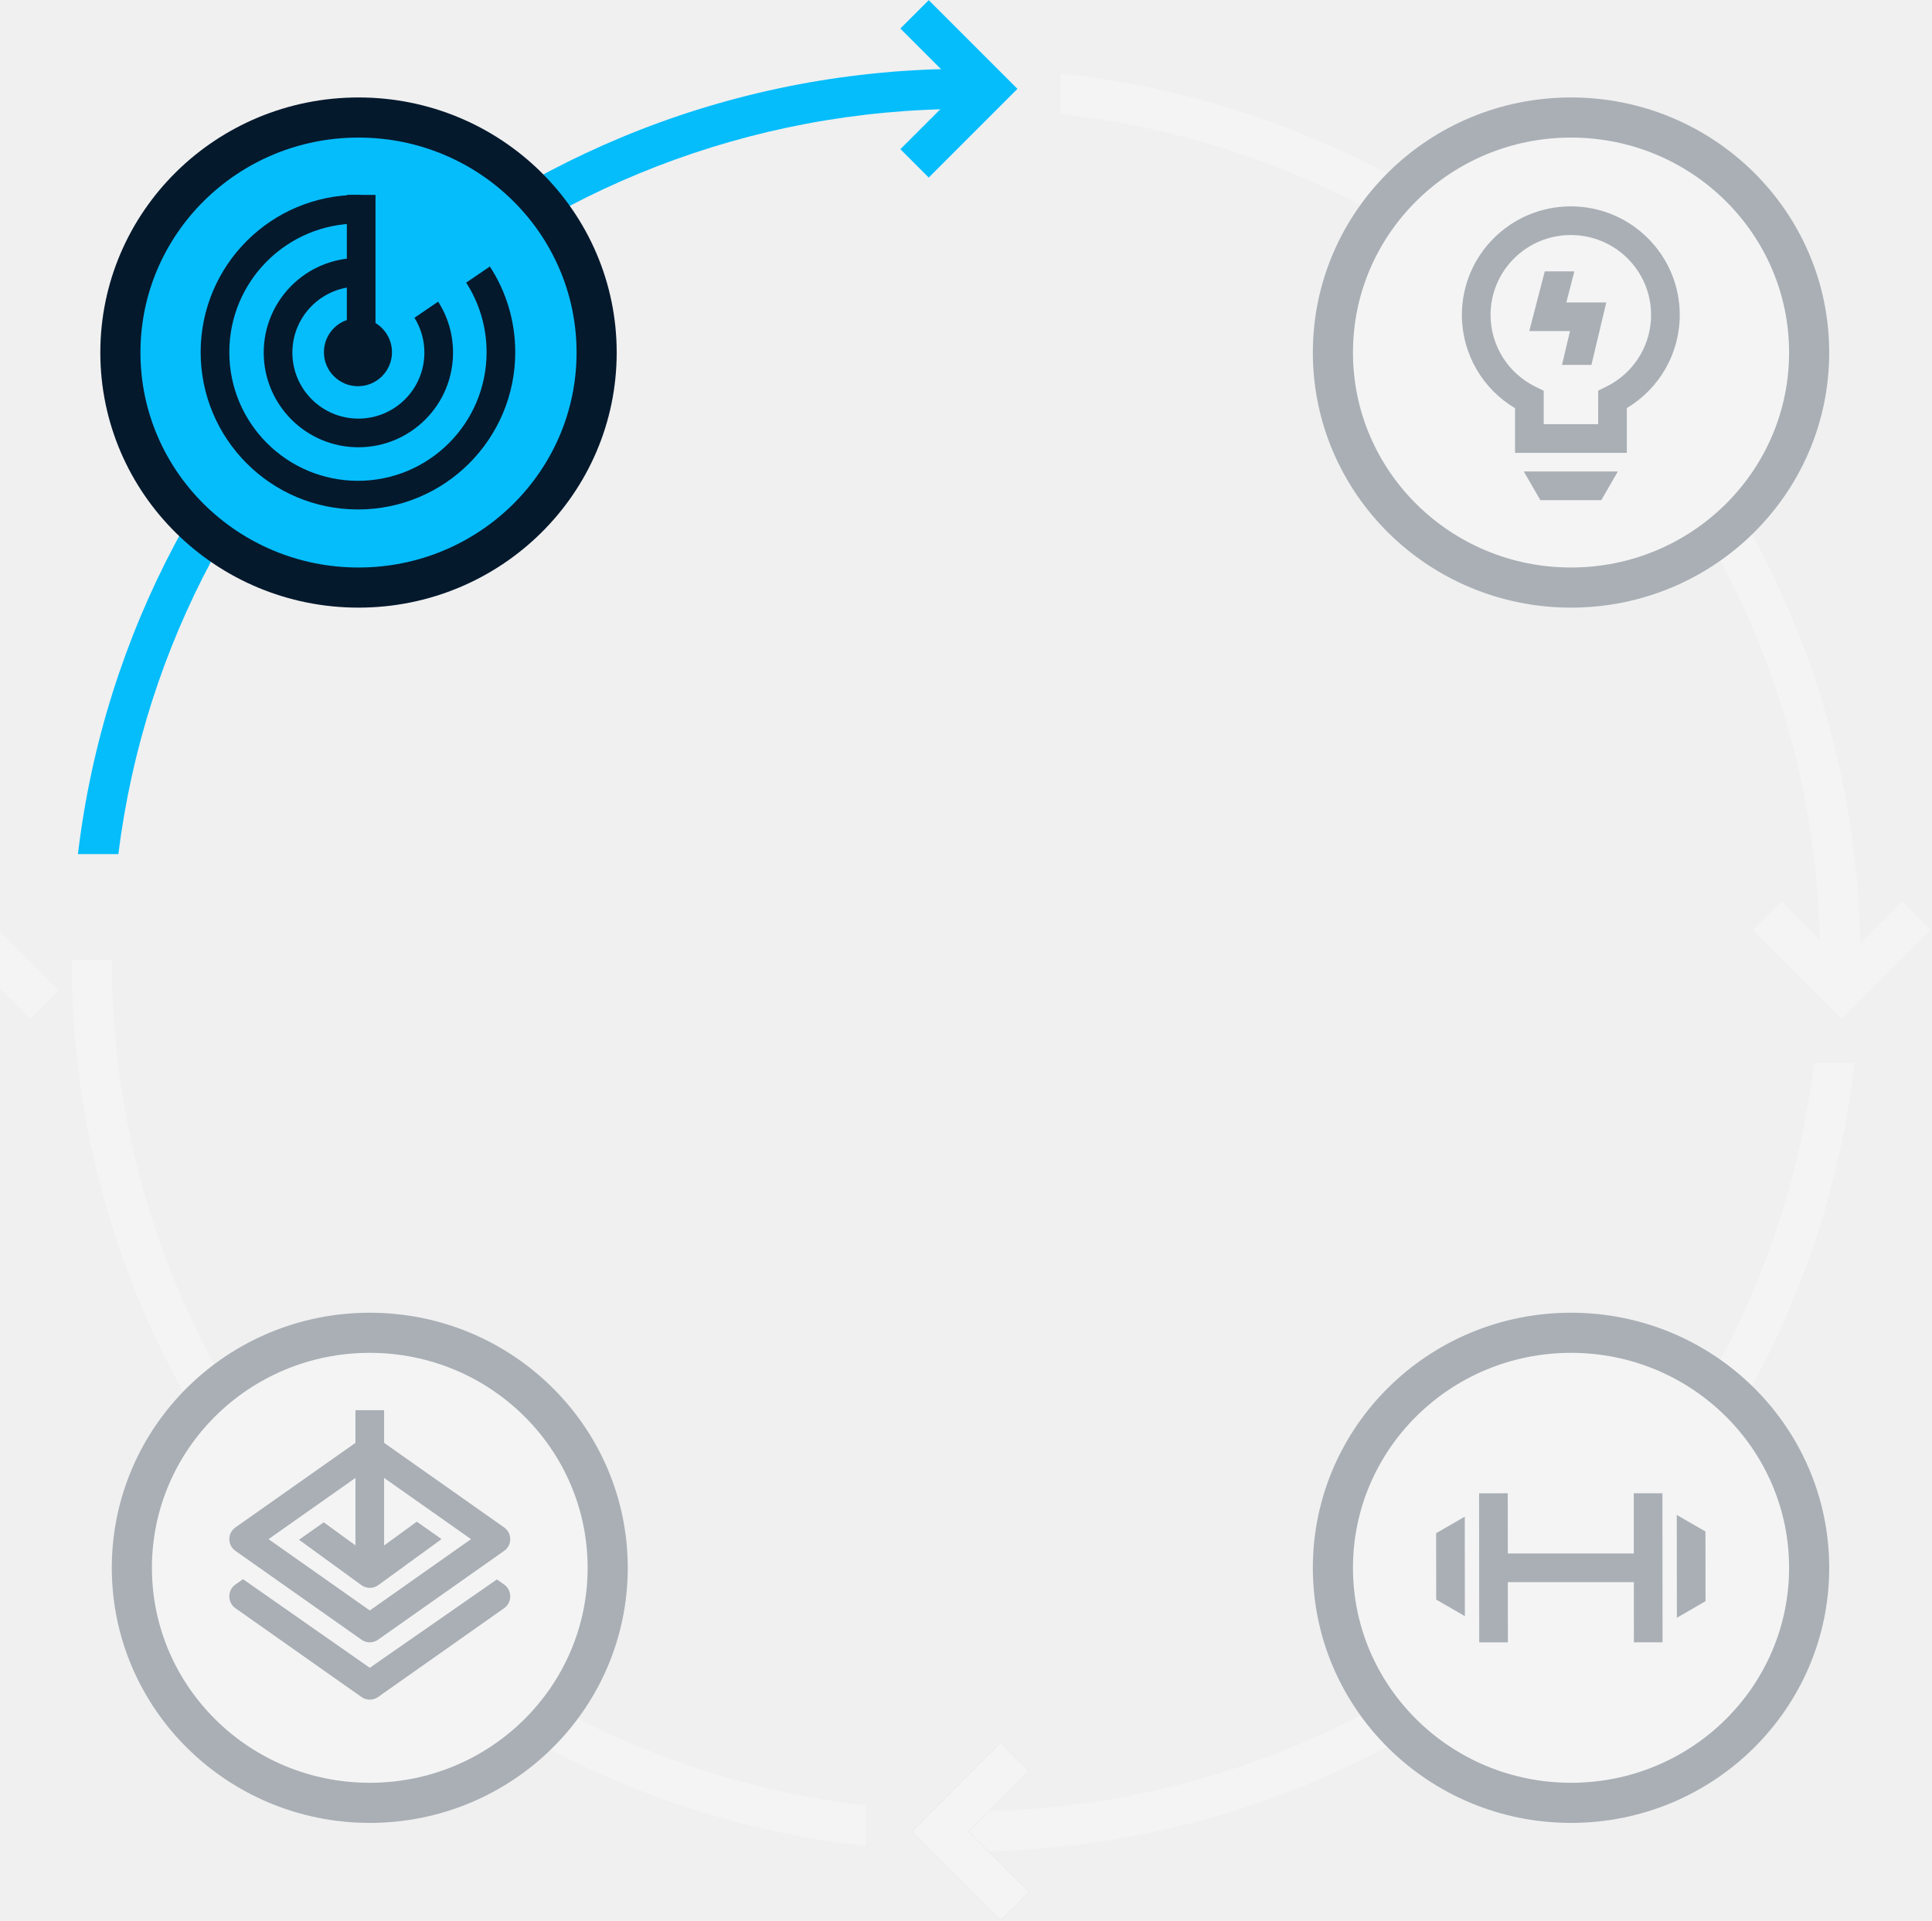
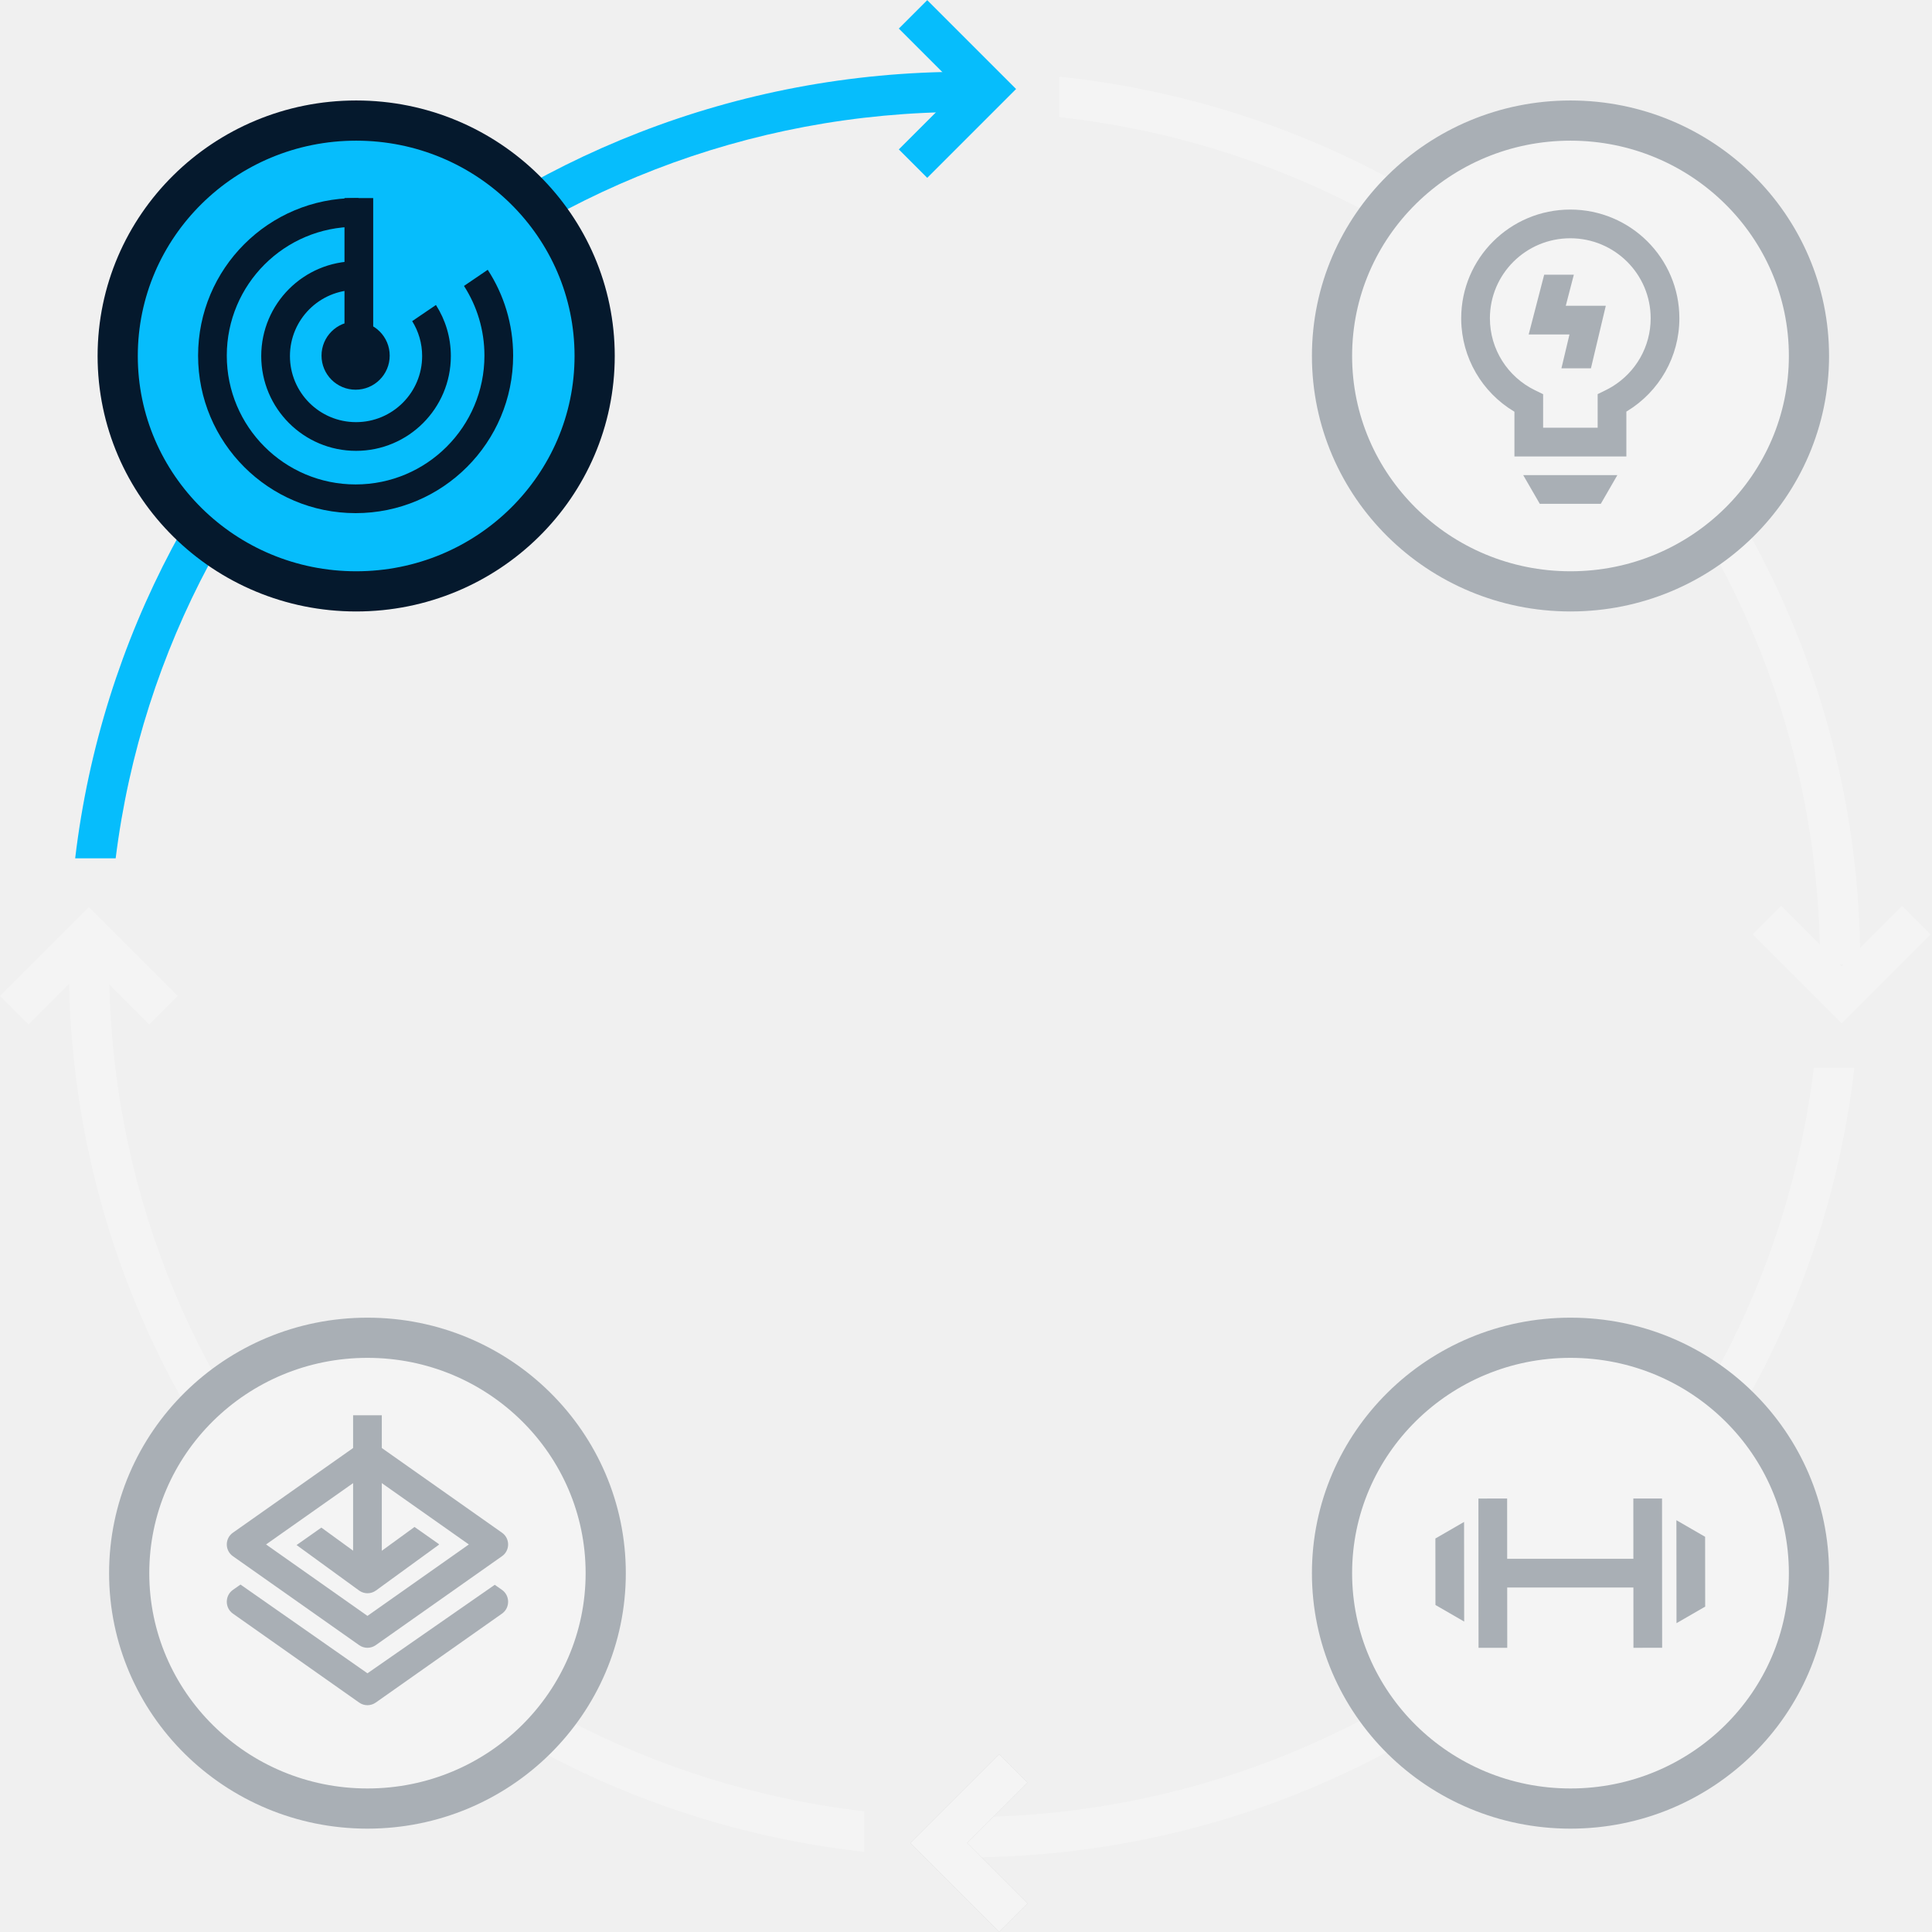
- <svg xmlns="http://www.w3.org/2000/svg" xmlns:xlink="http://www.w3.org/1999/xlink" viewBox="0 0 674 670">
+ <svg xmlns="http://www.w3.org/2000/svg" xmlns:xlink="http://www.w3.org/1999/xlink" viewBox="0 0 673 673" version="1.1">
  <defs>
-     <polygon id="assess-b" points="31.05 237.05 40.95 246.95 19.899 268 40.95 289.05 31.05 298.95 .101 268" />
-     <filter id="assess-a" width="100%" height="100%" x="0%" y="0%" filterUnits="objectBoundingBox">
-       <feOffset in="SourceAlpha" result="shadowOffsetOuter1" />
-       <feColorMatrix in="shadowOffsetOuter1" values="0 0 0 0 0   0 0 0 0 0   0 0 0 0 0  0 0 0 0.5 0" />
+     <polygon id="path-1" points="31.05 239.05 40.95 248.95 19.899 270 40.95 291.05 31.05 300.95 0.101 270" />
+     <filter x="0.0%" y="0.0%" width="100.0%" height="100.0%" filterUnits="objectBoundingBox" id="filter-2">
+       <feOffset dx="0" dy="0" in="SourceAlpha" result="shadowOffsetOuter1" />
+       <feColorMatrix values="0 0 0 0 0   0 0 0 0 0   0 0 0 0 0  0 0 0 0.5 0" type="matrix" in="shadowOffsetOuter1" />
    </filter>
  </defs>
-   <g fill="none" fill-rule="evenodd">
-     <g transform="translate(27)">
-       <path fill="#06BDFC" d="M310,24 L310,38 C157.987,38 32.566,151.435 14.29,297.998 L0.185,297.998 C18.539,143.675 150.253,24 310,24 L310,24 Z" />
-       <polygon fill="#06BDFC" fill-rule="nonzero" points="318.05 .05 327.95 9.95 306.899 31 327.95 52.05 318.05 61.95 287.101 31" transform="matrix(-1 0 0 1 615.05 0)" />
-       <ellipse cx="98.071" cy="123" fill="#06BDFC" stroke="#05192D" stroke-width="14" rx="83.071" ry="82" />
-       <g fill="#05192D" transform="translate(43 68)">
-         <path fill-rule="nonzero" d="M54.875,0 C55.209,0 55.542,0.003 55.875,0.009 L55.874,10.011 C55.542,10.004 55.209,10 54.875,10 C30.091,10 10,30.091 10,54.875 C10,79.659 30.091,99.75 54.875,99.75 C79.659,99.75 99.75,79.659 99.75,54.875 C99.75,45.932 97.134,37.601 92.626,30.603 L100.899,24.979 C106.497,33.58 109.75,43.848 109.75,54.875 C109.75,85.182 85.182,109.75 54.875,109.75 C24.568,109.75 0,85.182 0,54.875 C0,24.568 24.568,0 54.875,0 Z M55.025,22 C55.309,22 55.592,22.004 55.874,22.011 L55.874,32.015 C55.592,32.005 55.309,32 55.025,32 C42.309,32 32,42.309 32,55.025 C32,67.741 42.309,78.05 55.025,78.05 C67.741,78.05 78.05,67.741 78.05,55.025 C78.05,50.562 76.78,46.395 74.582,42.866 L82.858,37.241 C86.144,42.374 88.05,48.477 88.05,55.025 C88.05,73.264 73.264,88.05 55.025,88.05 C36.786,88.05 22,73.264 22,55.025 C22,36.786 36.786,22 55.025,22 Z" />
-         <circle cx="54.875" cy="54.875" r="11.875" />
-         <polygon fill-rule="nonzero" points="61 0 61 56 51 56 51 0" />
-       </g>
-     </g>
-     <g opacity=".3" transform="translate(0 314)">
-       <path fill="#FFF" d="M39,21 C39,173.223 153.907,298.705 301.998,315.973 L301.999,330.065 C146.166,312.724 25,180.971 25,21 L25,21 Z" />
-       <polygon fill="#FFF" fill-rule="nonzero" points="42.05 -9.95 51.95 -.05 30.899 21 51.95 42.05 42.05 51.95 11.101 21" transform="rotate(90 10.525 0)" />
-       <ellipse cx="129" cy="233" fill="#FFF" stroke="#05192D" stroke-width="14" rx="83" ry="82" />
-       <g fill="#05192D" fill-rule="nonzero" transform="translate(80 178)">
-         <path d="M4.776,58.967 L48.817,89.753 L49,89.883 L49.107,89.807 L93.346,59.053 L95.88,60.834 C98.644,62.781 98.705,66.907 96.064,68.951 L95.88,69.087 L51.88,100.087 C50.153,101.304 47.847,101.304 46.12,100.087 L46.12,100.087 L2.12,69.087 C-0.707,67.096 -0.707,62.826 2.12,60.834 L2.12,60.834 L4.776,58.967 Z" />
-         <path d="M46.12,9.913 L2.12,40.913 C-0.707,42.904 -0.707,47.096 2.12,49.087 L46.12,80.087 C47.847,81.304 50.153,81.304 51.88,80.087 L95.88,49.087 C98.707,47.096 98.707,42.904 95.88,40.913 L51.88,9.913 C50.153,8.696 47.847,8.696 46.12,9.913 Z M49,20.116 L84.318,45 L49,69.883 L13.681,45 L49,20.116 Z" />
-         <g transform="translate(24)">
-           <path d="M41.401,38.904 L49.794,44.813 L49.961,45.044 L27.961,61.044 C26.273,62.272 24.007,62.317 22.276,61.18 L22.079,61.044 L0.305,45.206 L8.942,39.125 L25.02,50.817 L41.401,38.904 Z" />
-           <polygon points="30 0 30 52.361 20 52.361 20 0" />
+   <g id="Brand-Refresh-–-Application-Frame" stroke="none" stroke-width="1" fill="none" fill-rule="evenodd">
+     <g id="Assess" transform="translate(-420, -92)">
+       <g id="ASSESS" transform="translate(420, 92)">
+         <g id="Assess" transform="translate(26, 0)">
+           <path d="M310,25 L310,39 C157.987,39 32.566,152.435 14.29,298.998 L0.185,298.998 C18.539,144.675 150.253,25 310,25 L310,25 Z" id="Combined-Shape" fill="#06BDFC" />
+           <polygon id="Path-Copy-4" fill="#06BDFC" fill-rule="nonzero" transform="translate(307.5251, 31) scale(-1, 1) translate(-307.5251, -31) " points="318.05 0.05 327.95 9.95 306.899 31 327.95 52.05 318.05 61.95 287.101 31" />
+           <ellipse id="Oval" stroke="#05192D" stroke-width="14" fill="#06BDFC" cx="98.071" cy="124" rx="83.071" ry="82" />
+           <g id="Group" transform="translate(43, 69)" fill="#05192D">
+             <path d="M54.875,0 C55.209,0 55.542,0.003 55.875,0.009 L55.874,10.011 C55.542,10.004 55.209,10 54.875,10 C30.091,10 10,30.091 10,54.875 C10,79.659 30.091,99.75 54.875,99.75 C79.659,99.75 99.75,79.659 99.75,54.875 C99.75,45.932 97.134,37.601 92.626,30.603 L100.899,24.979 C106.497,33.58 109.75,43.848 109.75,54.875 C109.75,85.182 85.182,109.75 54.875,109.75 C24.568,109.75 0,85.182 0,54.875 C0,24.568 24.568,0 54.875,0 Z M55.025,22 C55.309,22 55.592,22.004 55.874,22.011 L55.874,32.015 C55.592,32.005 55.309,32 55.025,32 C42.309,32 32,42.309 32,55.025 C32,67.741 42.309,78.05 55.025,78.05 C67.741,78.05 78.05,67.741 78.05,55.025 C78.05,50.562 76.78,46.395 74.582,42.866 L82.858,37.241 C86.144,42.374 88.05,48.477 88.05,55.025 C88.05,73.264 73.264,88.05 55.025,88.05 C36.786,88.05 22,73.264 22,55.025 C22,36.786 36.786,22 55.025,22 Z" id="Combined-Shape" fill-rule="nonzero" />
+             <circle id="Oval" cx="54.875" cy="54.875" r="11.875" />
+             <polygon id="Path-8" fill-rule="nonzero" points="61 0 61 56 51 56 51 0" />
+           </g>
        </g>
-       </g>
-     </g>
-     <g opacity=".3" transform="translate(370 25)">
-       <path fill="#FFF" d="M0.004,0.719 C156.798,17.152 279,149.347 279,310 L279,310 L265,310 C265,157.093 149.057,31.167 0.003,14.801 Z" />
-       <polygon fill="#FFF" fill-rule="nonzero" points="283.05 279.05 292.95 288.95 271.899 310 292.95 331.05 283.05 340.95 252.101 310" transform="rotate(-90 272.525 310)" />
-       <ellipse cx="178.071" cy="98" fill="#FFF" stroke="#05192D" stroke-width="14" rx="83.071" ry="82" />
-       <g fill="#05192D" fill-rule="nonzero" transform="translate(140 47)">
-         <path d="M38 0C17.017 0 0 16.955 0 37.88L.003 38.362C.171 51.677 7.292 63.692 18.448 70.368L18.541 70.423 18.542 86 57.534 86 57.533 70.376 57.783 70.228C69.004 63.396 76 51.238 76 37.88 76 16.955 58.983 0 38 0zM38 10C53.468 10 66 22.486 66 37.88 66 47.709 60.855 56.65 52.582 61.686 51.853 62.131 51.103 62.541 50.335 62.917L47.534 64.289 47.533 76 28.541 76 28.542 64.317 25.729 62.948C16.181 58.304 10 48.645 10 37.88 10 22.486 22.532 10 38 10zM54.401 92.499L48.628 102.499 27.371 102.499 21.598 92.499 54.401 92.499z" />
-         <path d="M16.236,0.692 L13.429,11.514 L27.372,11.514 L22.189,33.307 L11.911,33.307 L14.715,21.514 L0.506,21.514 L5.905,0.692 L16.236,0.692 Z" transform="translate(23 22)" />
-       </g>
-     </g>
-     <g opacity=".3" transform="translate(318 371)">
-       <path fill="#FFF" d="M328.932,0.001 C311.03,154.807 179.093,275 19,275 L19,275 L19,261 C171.358,261 297.004,147.049 314.833,0.003 Z" />
-       <g fill-rule="nonzero">
-         <use fill="#000" filter="url(#assess-a)" xlink:href="#assess-b" />
-         <use fill="#FFF" xlink:href="#assess-b" />
-       </g>
-       <g transform="translate(154 101)">
-         <ellipse cx="76.071" cy="75" fill="#FFF" stroke="#05192D" stroke-width="14" rx="83.071" ry="82" />
-         <g fill="#05192D" fill-rule="nonzero" transform="translate(29 48)">
-           <g transform="translate(0 1)">
-             <path d="M10,8.155 L10.038,42.866 L0.032,37.089 L0.007,13.925 L10,8.155 Z" />
-             <polygon points="25 0 25.04 52 15.04 52.008 15 .008" />
+         <g id="Apply" opacity="0.3" transform="translate(0, 316)">
+           <path d="M38,20 C38,172.223 152.907,297.705 300.998,314.973 L300.999,329.065 C145.166,311.724 24,179.971 24,20 L24,20 Z" id="Combined-Shape" fill="#FFFFFF" />
+           <polygon id="Path-Copy-5" fill="#FFFFFF" fill-rule="nonzero" transform="translate(30.94975, 20.42462) rotate(90) translate(-30.94975, -20.42462) " points="41.475 -10.525 51.374 -0.626 30.324 20.425 51.374 41.475 41.475 51.374 10.525 20.425" />
+           <ellipse id="Oval-Copy-5" stroke="#05192D" stroke-width="14" fill="#FFFFFF" cx="128" cy="232" rx="83" ry="82" />
+           <g id="APPLY" transform="translate(79, 177)" fill="#05192D" fill-rule="nonzero">
+             <path d="M4.776,58.967 L48.817,89.753 L49,89.883 L49.107,89.807 L93.346,59.053 L95.88,60.834 C98.644,62.781 98.705,66.907 96.064,68.951 L95.88,69.087 L51.88,100.087 C50.153,101.304 47.847,101.304 46.12,100.087 L46.12,100.087 L2.12,69.087 C-0.707,67.096 -0.707,62.826 2.12,60.834 L2.12,60.834 L4.776,58.967 Z" id="Combined-Shape" />
+             <path d="M46.12,9.913 L2.12,40.913 C-0.707,42.904 -0.707,47.096 2.12,49.087 L46.12,80.087 C47.847,81.304 50.153,81.304 51.88,80.087 L95.88,49.087 C98.707,47.096 98.707,42.904 95.88,40.913 L51.88,9.913 C50.153,8.696 47.847,8.696 46.12,9.913 Z M49,20.116 L84.318,45 L49,69.883 L13.681,45 L49,20.116 Z" id="Rectangle" />
+             <g id="Group-7" transform="translate(24, 0)">
+               <path d="M41.401,38.904 L49.794,44.813 L49.961,45.044 L27.961,61.044 C26.273,62.272 24.007,62.317 22.276,61.18 L22.079,61.044 L0.305,45.206 L8.942,39.125 L25.02,50.817 L41.401,38.904 Z" id="Combined-Shape" />
+               <polygon id="Path-2" points="30 0 30 52.361 20 52.361 20 0" />
+             </g>
          </g>
-           <g transform="rotate(-180 47 26.5)">
-             <path d="M10.001,8.577 L10.039,44.445 L0.033,38.668 L0.008,14.347 L10.001,8.577 Z" />
-             <polygon points="25 0 25.04 52 15.04 52.008 15 .008" />
+         </g>
+         <g id="Learn" opacity="0.3" transform="translate(369, 26)">
+           <path d="M0.004,0.719 C156.798,17.152 279,149.347 279,310 L279,310 L265,310 C265,157.093 149.057,31.167 0.003,14.801 Z" id="Combined-Shape" fill="#FFFFFF" />
+           <polygon id="Path-Copy-4" fill="#FFFFFF" fill-rule="nonzero" transform="translate(272.5251, 310) rotate(-90) translate(-272.5251, -310) " points="283.05 279.05 292.95 288.95 271.899 310 292.95 331.05 283.05 340.95 252.101 310" />
+           <ellipse id="Mask" stroke="#05192D" stroke-width="14" fill="#FFFFFF" cx="178.071" cy="98" rx="83.071" ry="82" />
+           <g id="Group-20" transform="translate(140, 47)" fill="#05192D" fill-rule="nonzero">
+             <path d="M38,0 C17.017,0 0,16.955 0,37.88 L0.003,38.362 C0.171,51.677 7.292,63.692 18.448,70.368 L18.541,70.423 L18.542,86 L57.534,86 L57.533,70.376 L57.783,70.228 C69.004,63.396 76,51.238 76,37.88 C76,16.955 58.983,0 38,0 Z M38,10 C53.468,10 66,22.486 66,37.88 C66,47.709 60.855,56.65 52.582,61.686 C51.853,62.131 51.103,62.541 50.335,62.917 L47.534,64.289 L47.533,76 L28.541,76 L28.542,64.317 L25.729,62.948 C16.181,58.304 10,48.645 10,37.88 C10,22.486 22.532,10 38,10 Z" id="Path" />
+             <path d="M54.401,92.499 L48.628,102.499 L27.371,102.499 L21.598,92.499 L54.401,92.499 Z" id="Combined-Shape" />
+             <g id="Group-19-Copy" transform="translate(23, 22)">
+               <path d="M16.236,0.692 L13.429,11.514 L27.372,11.514 L22.189,33.307 L11.911,33.307 L14.715,21.514 L0.506,21.514 L5.905,0.692 L16.236,0.692 Z" id="Combined-Shape" />
+             </g>
          </g>
-           <polygon points="74 22 74 32 19 32 19 22" />
+         </g>
+         <g id="Practice" opacity="0.3" transform="translate(317, 372)">
+           <path d="M328.932,0.001 C311.03,154.807 179.093,275 19,275 L19,275 L19,261 C171.358,261 297.004,147.049 314.833,0.003 Z" id="Combined-Shape" fill="#FFFFFF" />
+           <g id="Path-Copy-4" fill-rule="nonzero">
+             <use fill="black" fill-opacity="1" filter="url(#filter-2)" xlink:href="#path-1" />
+             <use fill="#FFFFFF" xlink:href="#path-1" />
+           </g>
+           <g id="Group-8" transform="translate(154, 101)">
+             <ellipse id="Oval-Copy-6" stroke="#05192D" stroke-width="14" fill="#FFFFFF" cx="76.071" cy="75" rx="83.071" ry="82" />
+             <g id="Group-5" transform="translate(29, 48)" fill="#05192D" fill-rule="nonzero">
+               <g id="Group-4" transform="translate(0, 1)">
+                 <path d="M10,8.155 L10.038,42.866 L0.032,37.089 L0.007,13.925 L10,8.155 Z" id="Combined-Shape" />
+                 <polygon id="Path-11-Copy" points="25 0 25.04 52 15.04 52.008 15 0.008" />
+               </g>
+               <g id="Group-4-Copy" transform="translate(81, 26.5) rotate(-180) translate(-81, -26.5) translate(68, 0)">
+                 <path d="M10.001,8.577 L10.039,44.445 L0.033,38.668 L0.008,14.347 L10.001,8.577 Z" id="Combined-Shape" />
+                 <polygon id="Path-11-Copy" points="25 0 25.04 52 15.04 52.008 15 0.008" />
+               </g>
+               <polygon id="Path-12" points="74 22 74 32 19 32 19 22" />
+             </g>
+           </g>
        </g>
      </g>
    </g>
  </g>
</svg>
